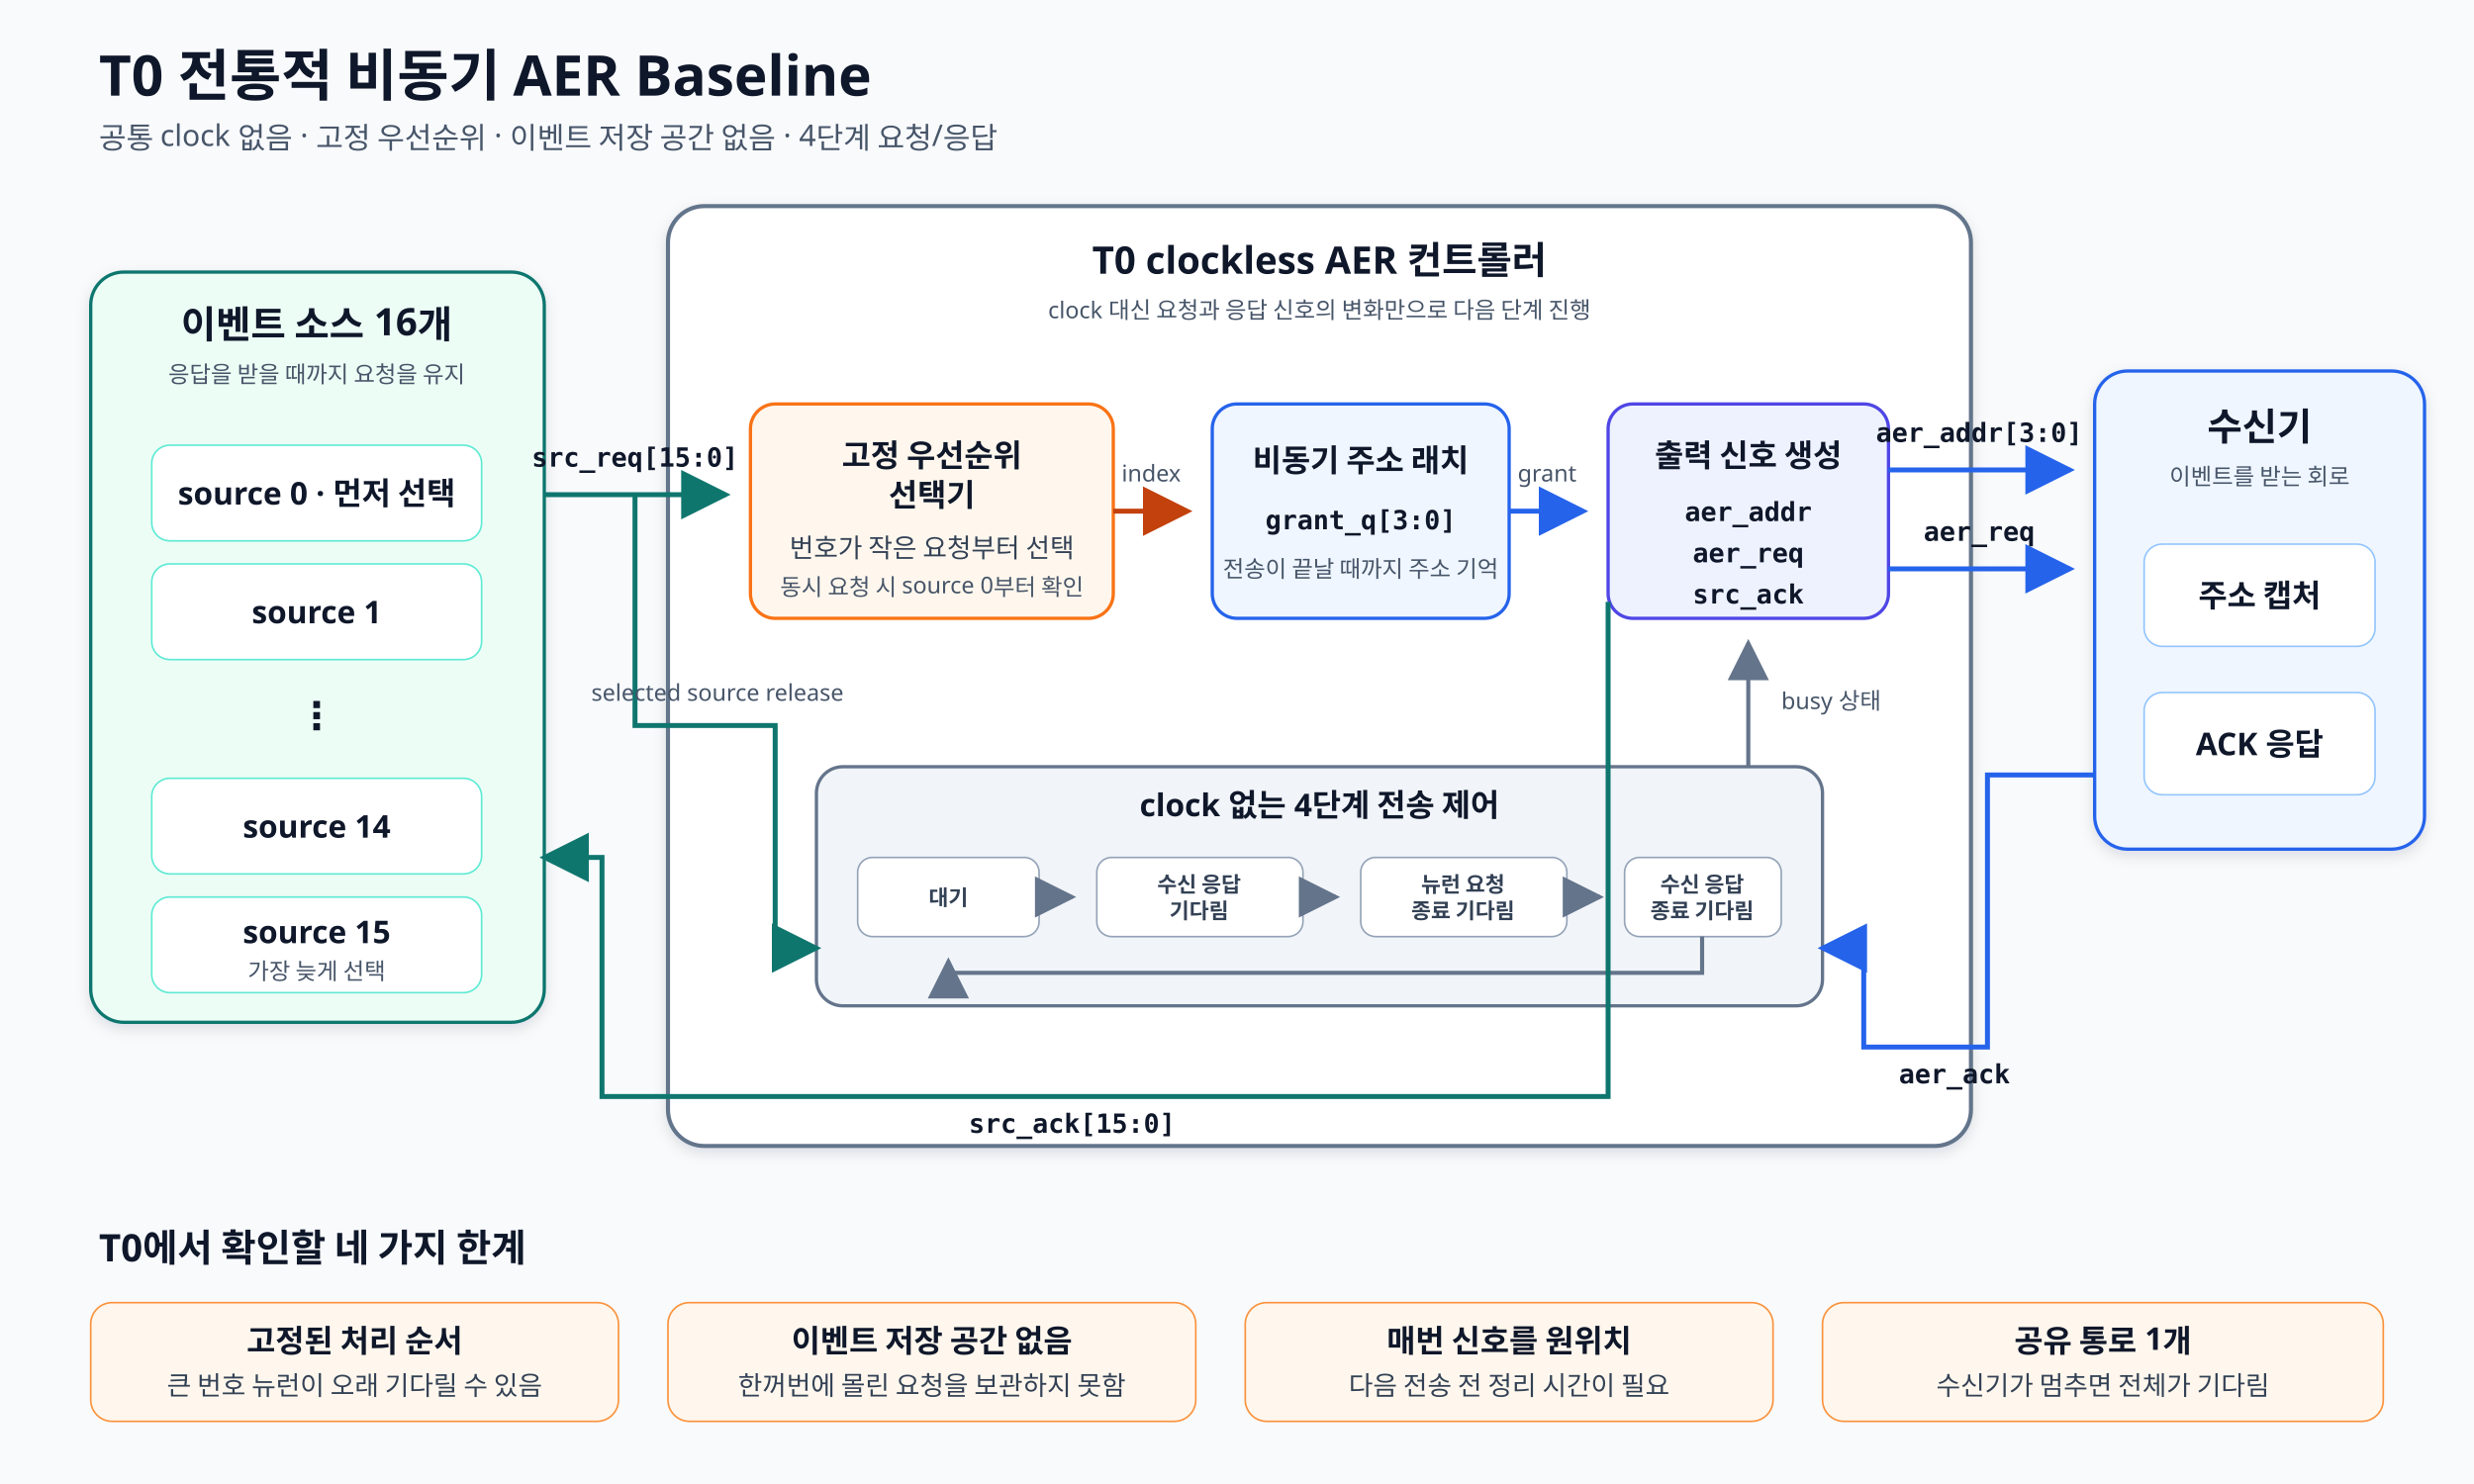
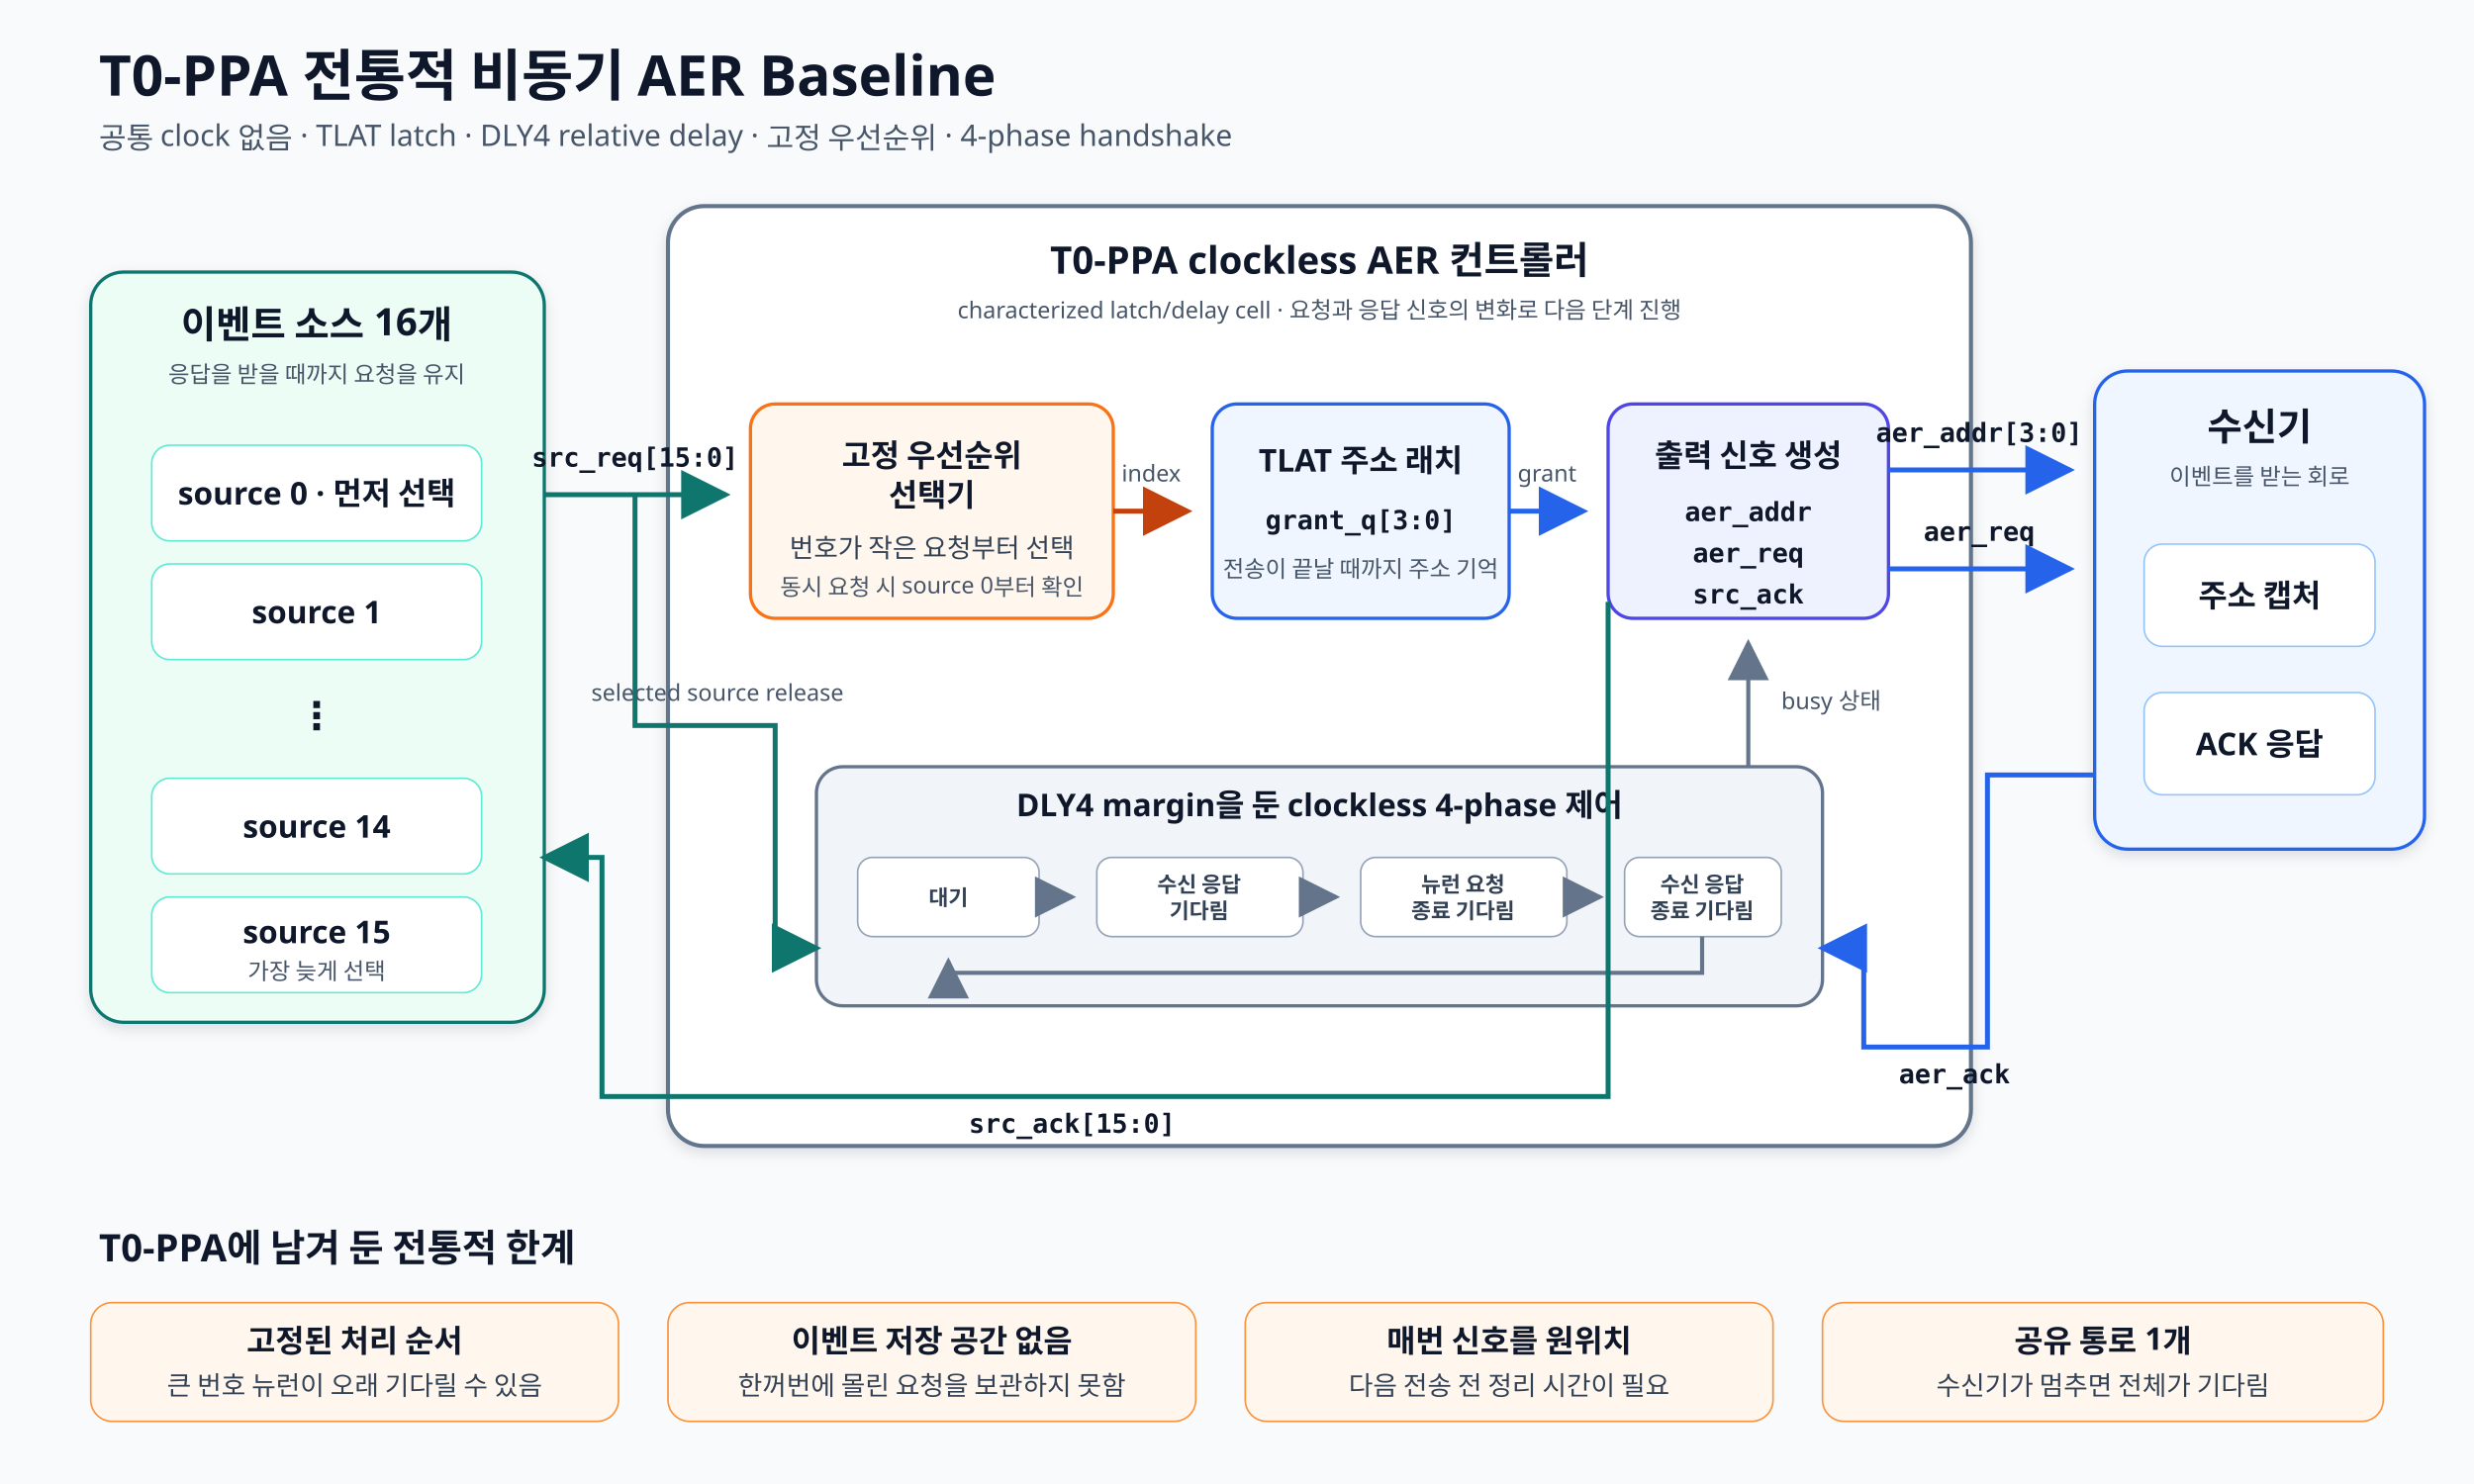
<svg xmlns="http://www.w3.org/2000/svg" width="1500" height="900" viewBox="0 0 1500 900" role="img" aria-labelledby="title desc">
  <defs>
    <marker id="arrow-teal" markerWidth="10" markerHeight="10" refX="9" refY="5" orient="auto">
      <path d="M0,0 L10,5 L0,10 Z" fill="#0f766e" />
    </marker>
    <marker id="arrow-blue" markerWidth="10" markerHeight="10" refX="9" refY="5" orient="auto">
      <path d="M0,0 L10,5 L0,10 Z" fill="#2563eb" />
    </marker>
    <marker id="arrow-orange" markerWidth="10" markerHeight="10" refX="9" refY="5" orient="auto">
      <path d="M0,0 L10,5 L0,10 Z" fill="#c2410c" />
    </marker>
    <marker id="arrow-gray" markerWidth="10" markerHeight="10" refX="9" refY="5" orient="auto">
      <path d="M0,0 L10,5 L0,10 Z" fill="#64748b" />
    </marker>
    <filter id="shadow" x="-12%" y="-18%" width="124%" height="140%">
      <feDropShadow dx="0" dy="3" stdDeviation="4" flood-color="#0f172a" flood-opacity="0.12" />
    </filter>
    <style>
      .title { font: 700 34px 'Noto Sans KR', 'Malgun Gothic', sans-serif; fill: #0f172a; }
      .subtitle { font: 400 18px 'Noto Sans KR', 'Malgun Gothic', sans-serif; fill: #475569; }
      .group-title { font: 700 23px 'Noto Sans KR', 'Malgun Gothic', sans-serif; fill: #0f172a; }
      .block-title { font: 700 19px 'Noto Sans KR', 'Malgun Gothic', sans-serif; fill: #0f172a; }
      .body { font: 400 16px 'Noto Sans KR', 'Malgun Gothic', sans-serif; fill: #334155; }
      .small { font: 400 14px 'Noto Sans KR', 'Malgun Gothic', sans-serif; fill: #475569; }
      .signal { font: 700 16px Consolas, 'Noto Sans KR', monospace; fill: #0f172a; }
      .state { font: 700 13px Consolas, monospace; fill: #334155; }
      .teal { stroke: #0f766e; stroke-width: 3; fill: none; marker-end: url(#arrow-teal); }
      .blue { stroke: #2563eb; stroke-width: 3; fill: none; marker-end: url(#arrow-blue); }
      .orange { stroke: #c2410c; stroke-width: 3; fill: none; marker-end: url(#arrow-orange); }
      .gray { stroke: #64748b; stroke-width: 2.5; fill: none; marker-end: url(#arrow-gray); }
    </style>
  </defs>
  <rect width="1500" height="900" fill="#f8fafc" />
-   <text x="60" y="58" class="title">T0 전통적 비동기 AER Baseline</text>
-   <text x="60" y="90" class="subtitle">공통 clock 없음 · 고정 우선순위 · 이벤트 저장 공간 없음 · 4단계 요청/응답</text>
+   <text x="60" y="58" class="title">T0-PPA 전통적 비동기 AER Baseline</text>
+   <text x="60" y="90" class="subtitle">공통 clock 없음 · TLAT latch · DLY4 relative delay · 고정 우선순위 · 4-phase handshake</text>
  <g filter="url(#shadow)">
    <rect x="55" y="165" width="275" height="455" rx="20" fill="#ecfdf5" stroke="#0f766e" stroke-width="2" />
  </g>
  <text x="192" y="205" text-anchor="middle" class="group-title">이벤트 소스 16개</text>
  <text x="192" y="232" text-anchor="middle" class="small">응답을 받을 때까지 요청을 유지</text>
  <rect x="92" y="270" width="200" height="58" rx="11" fill="#ffffff" stroke="#5eead4" />
  <rect x="92" y="342" width="200" height="58" rx="11" fill="#ffffff" stroke="#5eead4" />
  <rect x="92" y="472" width="200" height="58" rx="11" fill="#ffffff" stroke="#5eead4" />
  <rect x="92" y="544" width="200" height="58" rx="11" fill="#ffffff" stroke="#5eead4" />
  <text x="192" y="306" text-anchor="middle" class="block-title">source 0 · 먼저 선택</text>
  <text x="192" y="378" text-anchor="middle" class="block-title">source 1</text>
  <text x="192" y="442" text-anchor="middle" class="group-title">⋮</text>
  <text x="192" y="508" text-anchor="middle" class="block-title">source 14</text>
  <text x="192" y="572" text-anchor="middle" class="block-title">source 15</text>
  <text x="192" y="594" text-anchor="middle" class="small">가장 늦게 선택</text>
  <g filter="url(#shadow)">
    <rect x="405" y="125" width="790" height="570" rx="22" fill="#ffffff" stroke="#64748b" stroke-width="2.5" />
  </g>
-   <text x="800" y="166" text-anchor="middle" class="group-title">T0 clockless AER 컨트롤러</text>
-   <text x="800" y="193" text-anchor="middle" class="small">clock 대신 요청과 응답 신호의 변화만으로 다음 단계 진행</text>
+   <text x="800" y="166" text-anchor="middle" class="group-title">T0-PPA clockless AER 컨트롤러</text>
+   <text x="800" y="193" text-anchor="middle" class="small">characterized latch/delay cell · 요청과 응답 신호의 변화로 다음 단계 진행</text>
  <rect x="455" y="245" width="220" height="130" rx="15" fill="#fff7ed" stroke="#f97316" stroke-width="2" />
  <text x="565" y="283" text-anchor="middle" class="block-title">고정 우선순위</text>
  <text x="565" y="307" text-anchor="middle" class="block-title">선택기</text>
  <text x="565" y="338" text-anchor="middle" class="body">번호가 작은 요청부터 선택</text>
  <text x="565" y="361" text-anchor="middle" class="small">동시 요청 시 source 0부터 확인</text>
  <rect x="735" y="245" width="180" height="130" rx="15" fill="#eff6ff" stroke="#2563eb" stroke-width="2" />
-   <text x="825" y="286" text-anchor="middle" class="block-title">비동기 주소 래치</text>
+   <text x="825" y="286" text-anchor="middle" class="block-title">TLAT 주소 래치</text>
  <text x="825" y="321" text-anchor="middle" class="signal">grant_q[3:0]</text>
  <text x="825" y="350" text-anchor="middle" class="small">전송이 끝날 때까지 주소 기억</text>
  <rect x="975" y="245" width="170" height="130" rx="15" fill="#eef2ff" stroke="#4f46e5" stroke-width="2" />
  <text x="1060" y="283" text-anchor="middle" class="block-title">출력 신호 생성</text>
  <text x="1060" y="316" text-anchor="middle" class="signal">aer_addr</text>
  <text x="1060" y="341" text-anchor="middle" class="signal">aer_req</text>
  <text x="1060" y="366" text-anchor="middle" class="signal">src_ack</text>
  <path d="M330 300 H440" class="teal" />
  <text x="385" y="283" text-anchor="middle" class="signal">src_req[15:0]</text>
  <path d="M675 310 H720" class="orange" />
  <text x="698" y="292" text-anchor="middle" class="small">index</text>
  <path d="M915 310 H960" class="blue" />
  <text x="938" y="292" text-anchor="middle" class="small">grant</text>
  <rect x="495" y="465" width="610" height="145" rx="16" fill="#f1f5f9" stroke="#64748b" stroke-width="2" />
-   <text x="800" y="495" text-anchor="middle" class="block-title">clock 없는 4단계 전송 제어</text>
+   <text x="800" y="495" text-anchor="middle" class="block-title">DLY4 margin을 둔 clockless 4-phase 제어</text>
  <rect x="520" y="520" width="110" height="48" rx="9" fill="#ffffff" stroke="#94a3b8" />
  <rect x="665" y="520" width="125" height="48" rx="9" fill="#ffffff" stroke="#94a3b8" />
  <rect x="825" y="520" width="125" height="48" rx="9" fill="#ffffff" stroke="#94a3b8" />
  <rect x="985" y="520" width="95" height="48" rx="9" fill="#ffffff" stroke="#94a3b8" />
  <text x="575" y="549" text-anchor="middle" class="state">대기</text>
  <text x="727" y="541" text-anchor="middle" class="state">수신 응답</text>
  <text x="727" y="557" text-anchor="middle" class="state">기다림</text>
  <text x="887" y="541" text-anchor="middle" class="state">뉴런 요청</text>
  <text x="887" y="557" text-anchor="middle" class="state">종료 기다림</text>
  <text x="1032" y="541" text-anchor="middle" class="state">수신 응답</text>
  <text x="1032" y="557" text-anchor="middle" class="state">종료 기다림</text>
  <path d="M630 544 H650" class="gray" />
  <path d="M790 544 H810" class="gray" />
  <path d="M950 544 H970" class="gray" />
  <path d="M1032 568 V590 H575 V583" class="gray" />
  <path d="M385 300 V440 H470 V575 H495" class="teal" />
  <text x="435" y="425" text-anchor="middle" class="small">selected source release</text>
  <path d="M1060 465 V390" class="gray" />
  <text x="1080" y="430" class="small">busy 상태</text>
  <g filter="url(#shadow)">
    <rect x="1270" y="225" width="200" height="290" rx="20" fill="#eff6ff" stroke="#2563eb" stroke-width="2" />
  </g>
  <text x="1370" y="267" text-anchor="middle" class="group-title">수신기</text>
  <text x="1370" y="294" text-anchor="middle" class="small">이벤트를 받는 회로</text>
  <rect x="1300" y="330" width="140" height="62" rx="11" fill="#ffffff" stroke="#93c5fd" />
  <rect x="1300" y="420" width="140" height="62" rx="11" fill="#ffffff" stroke="#93c5fd" />
  <text x="1370" y="368" text-anchor="middle" class="block-title">주소 캡처</text>
  <text x="1370" y="458" text-anchor="middle" class="block-title">ACK 응답</text>
  <path d="M1145 285 H1255" class="blue" />
  <text x="1200" y="268" text-anchor="middle" class="signal">aer_addr[3:0]</text>
  <path d="M1145 345 H1255" class="blue" />
  <text x="1200" y="328" text-anchor="middle" class="signal">aer_req</text>
  <path d="M1270 470 H1205 V635 H1130 V575 H1105" class="blue" />
  <text x="1185" y="657" text-anchor="middle" class="signal">aer_ack</text>
  <path d="M975 365 V665 H365 V520 H330" class="teal" />
  <text x="650" y="687" text-anchor="middle" class="signal">src_ack[15:0]</text>
-   <text x="60" y="765" class="group-title">T0에서 확인할 네 가지 한계</text>
+   <text x="60" y="765" class="group-title">T0-PPA에 남겨 둔 전통적 한계</text>
  <rect x="55" y="790" width="320" height="72" rx="13" fill="#fff7ed" stroke="#fb923c" />
  <rect x="405" y="790" width="320" height="72" rx="13" fill="#fff7ed" stroke="#fb923c" />
  <rect x="755" y="790" width="320" height="72" rx="13" fill="#fff7ed" stroke="#fb923c" />
  <rect x="1105" y="790" width="340" height="72" rx="13" fill="#fff7ed" stroke="#fb923c" />
  <text x="215" y="820" text-anchor="middle" class="block-title">고정된 처리 순서</text>
  <text x="215" y="846" text-anchor="middle" class="body">큰 번호 뉴런이 오래 기다릴 수 있음</text>
  <text x="565" y="820" text-anchor="middle" class="block-title">이벤트 저장 공간 없음</text>
  <text x="565" y="846" text-anchor="middle" class="body">한꺼번에 몰린 요청을 보관하지 못함</text>
  <text x="915" y="820" text-anchor="middle" class="block-title">매번 신호를 원위치</text>
  <text x="915" y="846" text-anchor="middle" class="body">다음 전송 전 정리 시간이 필요</text>
  <text x="1275" y="820" text-anchor="middle" class="block-title">공유 통로 1개</text>
  <text x="1275" y="846" text-anchor="middle" class="body">수신기가 멈추면 전체가 기다림</text>
</svg>
